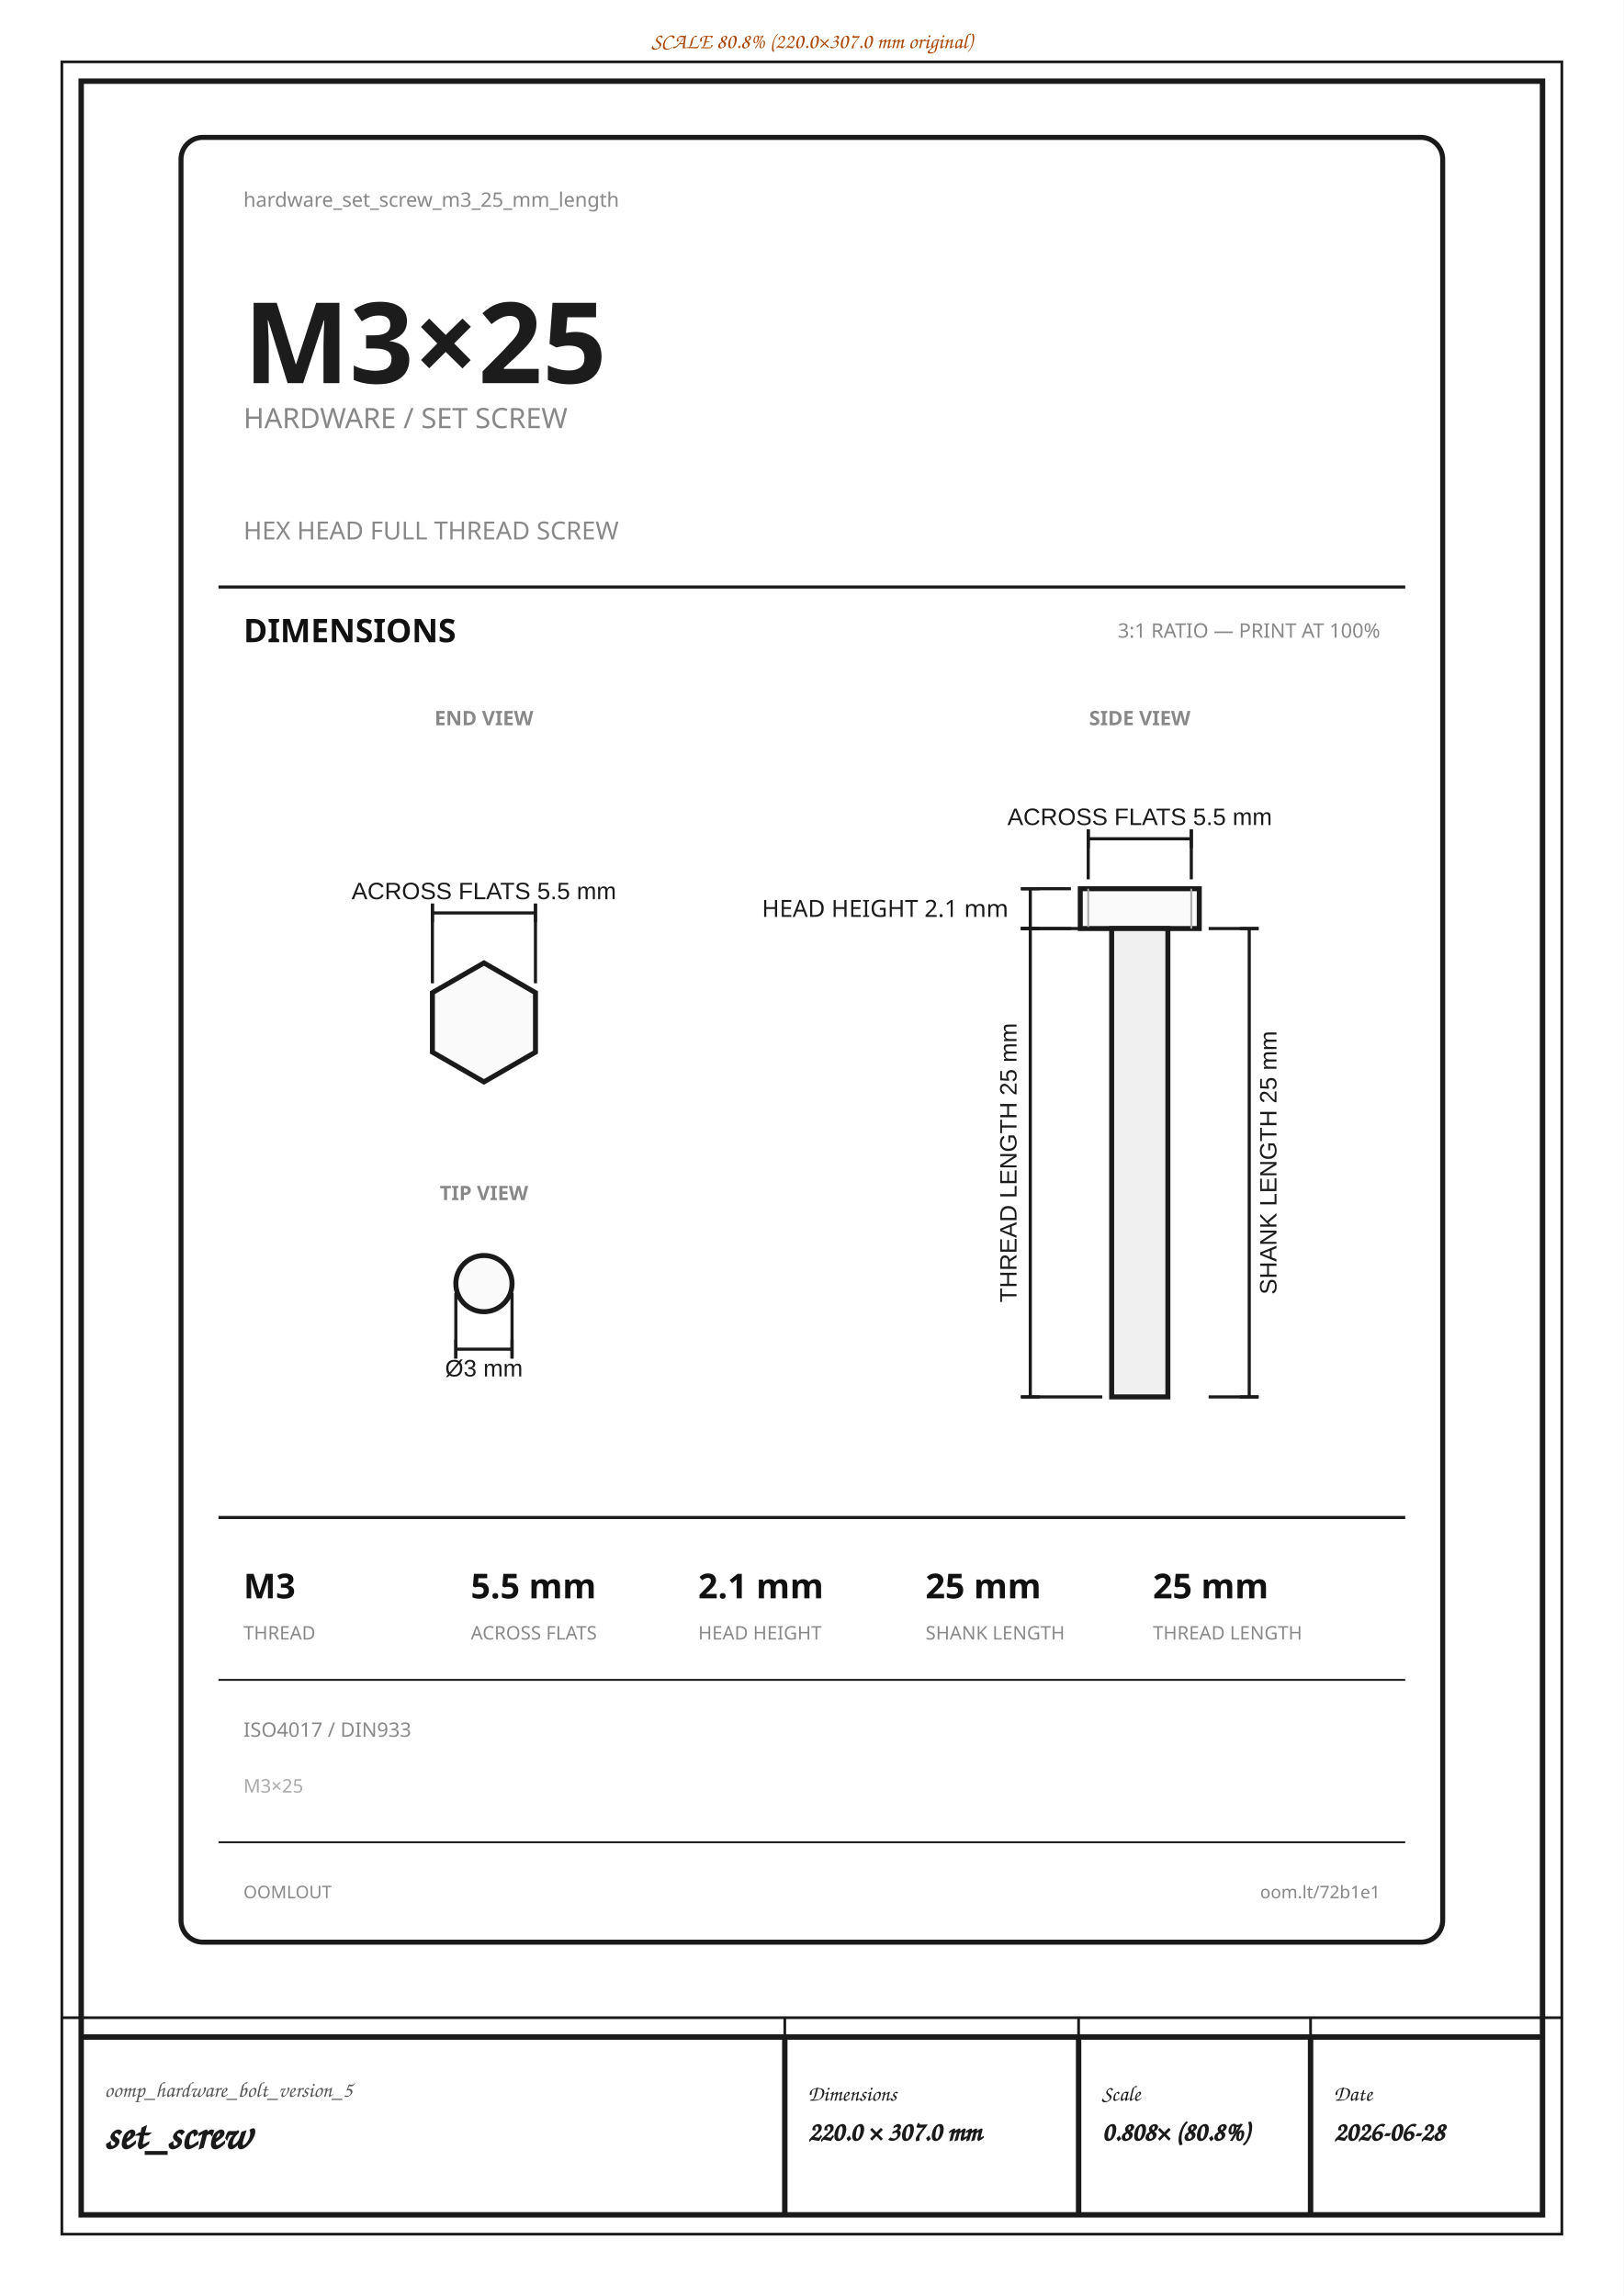
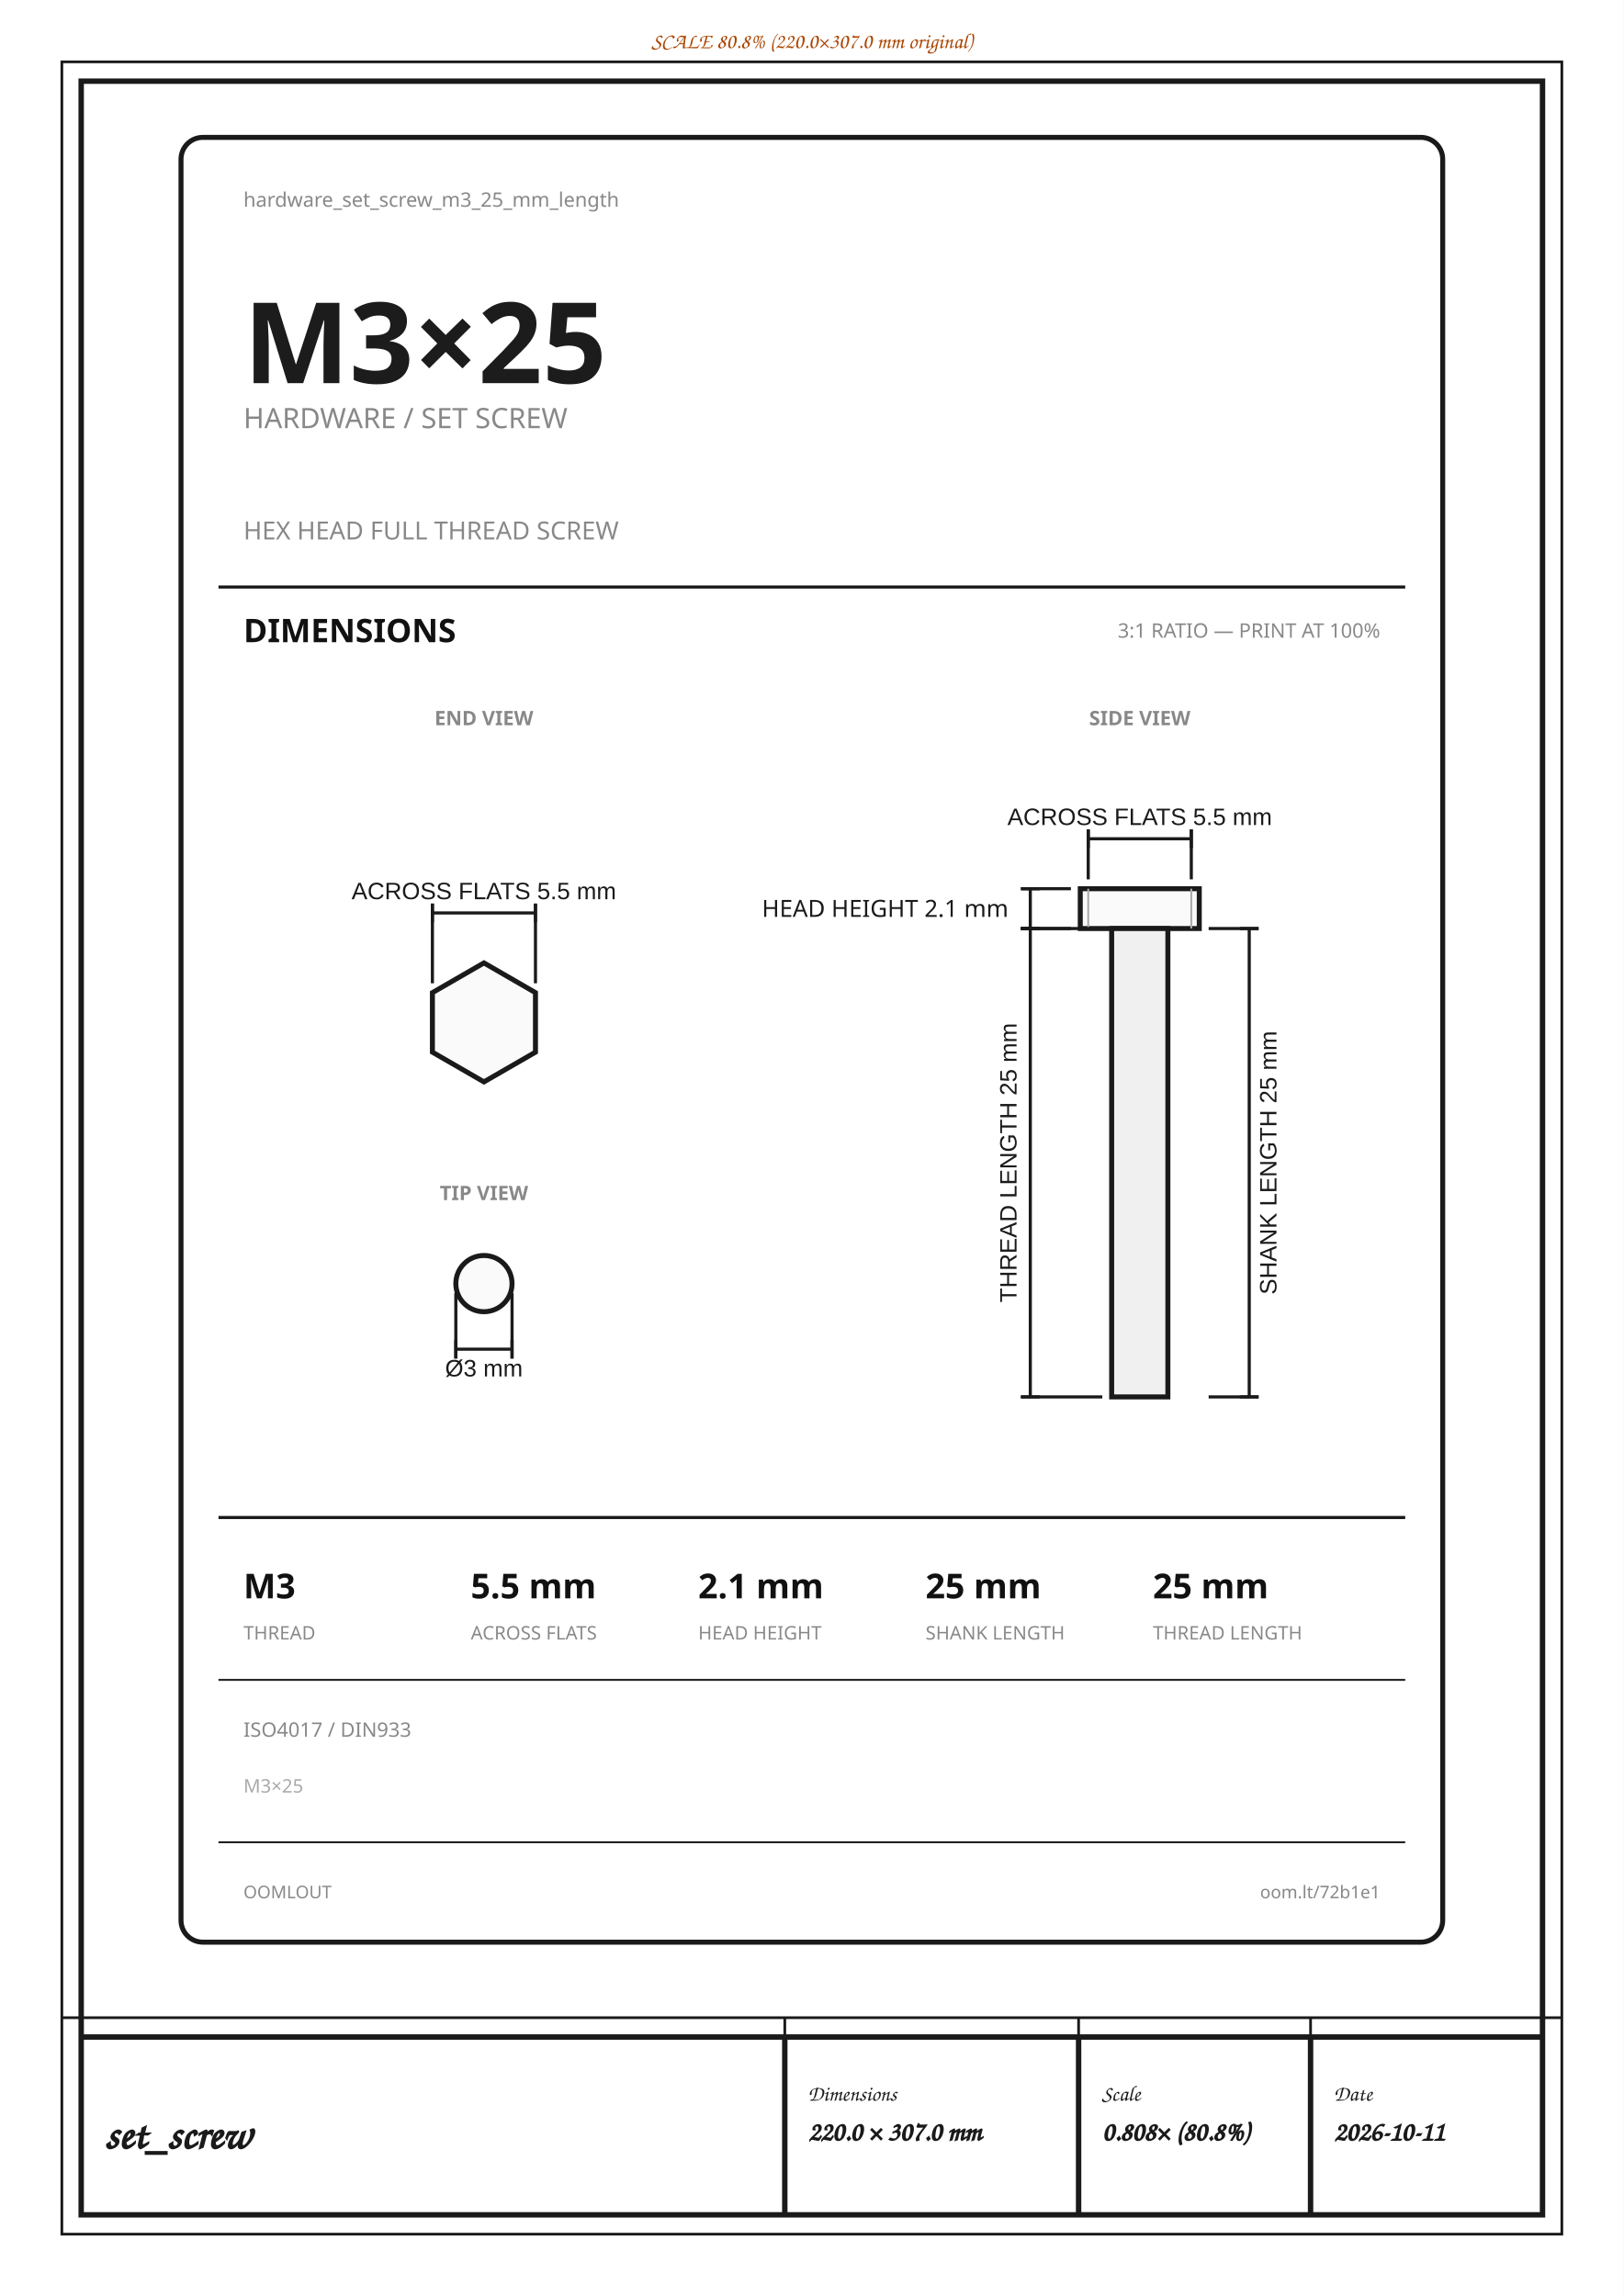
<svg xmlns="http://www.w3.org/2000/svg" width="210mm" height="297mm" viewBox="0 0 210 297">
  <rect x="0" y="0" width="210" height="297" fill="white" stroke="none" />
  <rect x="8" y="8" width="194" height="281" fill="none" stroke="#1A1A1A" stroke-width="0.35" />
  <rect x="10.5" y="10.5" width="189" height="276" fill="none" stroke="#1A1A1A" stroke-width="0.7" />
  <line x1="8" y1="261" x2="202" y2="261" stroke="#1A1A1A" stroke-width="0.35" />
  <line x1="10.5" y1="263.5" x2="199.5" y2="263.5" stroke="#1A1A1A" stroke-width="0.7" />
  <line x1="101.5" y1="261" x2="101.5" y2="286.5" stroke="#1A1A1A" stroke-width="0.35" />
  <line x1="101.5" y1="263.5" x2="101.5" y2="286.5" stroke="#1A1A1A" stroke-width="0.7" />
  <line x1="139.5" y1="261" x2="139.5" y2="286.5" stroke="#1A1A1A" stroke-width="0.35" />
  <line x1="139.5" y1="263.5" x2="139.5" y2="286.5" stroke="#1A1A1A" stroke-width="0.7" />
  <line x1="169.5" y1="261" x2="169.5" y2="286.5" stroke="#1A1A1A" stroke-width="0.35" />
  <line x1="169.5" y1="263.5" x2="169.5" y2="286.5" stroke="#1A1A1A" stroke-width="0.7" />
-   <text x="13.5" y="270.5" font-family="Swis721 Blk BT, comic sans ms" font-size="2.8" font-weight="normal" text-anchor="start" dominant-baseline="middle" fill="#555555" textLength="85" lengthAdjust="spacingAndGlyphs">oomp_hardware_bolt_version_5</text>
  <text x="13.5" y="276.5" font-family="Swis721 Blk BT, comic sans ms" font-size="5.5" font-weight="bold" text-anchor="start" dominant-baseline="middle" fill="#1A1A1A" textLength="85" lengthAdjust="spacingAndGlyphs">set_screw</text>
  <text x="104.5" y="271" font-family="Swis721 Blk BT, comic sans ms" font-size="2.8" font-weight="normal" text-anchor="start" dominant-baseline="middle" fill="#1A1A1A">Dimensions</text>
  <text x="104.5" y="276" font-family="Swis721 Blk BT, comic sans ms" font-size="3.5" font-weight="bold" text-anchor="start" dominant-baseline="middle" fill="#1A1A1A">220.0 × 307.0 mm</text>
  <text x="142.5" y="271" font-family="Swis721 Blk BT, comic sans ms" font-size="2.8" font-weight="normal" text-anchor="start" dominant-baseline="middle" fill="#1A1A1A">Scale</text>
  <text x="142.5" y="276" font-family="Swis721 Blk BT, comic sans ms" font-size="3.5" font-weight="bold" text-anchor="start" dominant-baseline="middle" fill="#1A1A1A">0.808× (80.8%)</text>
  <text x="172.5" y="271" font-family="Swis721 Blk BT, comic sans ms" font-size="2.8" font-weight="normal" text-anchor="start" dominant-baseline="middle" fill="#1A1A1A">Date</text>
-   <text x="172.5" y="276" font-family="Swis721 Blk BT, comic sans ms" font-size="3.5" font-weight="bold" text-anchor="start" dominant-baseline="middle" fill="#1A1A1A">2026-06-28</text>
+   <text x="172.5" y="276" font-family="Swis721 Blk BT, comic sans ms" font-size="3.5" font-weight="bold" text-anchor="start" dominant-baseline="middle" fill="#1A1A1A">2026-10-11</text>
  <text x="105" y="5.5" font-family="Swis721 Blk BT, comic sans ms" font-size="2.8" font-weight="normal" text-anchor="middle" dominant-baseline="middle" fill="#AA4400">SCALE 80.8%  (220.0×307.0 mm original)</text>
  <g transform="translate(16.1401,10.5) scale(0.807818)">
    <rect x="5" y="5" width="210" height="297" fill="#ffffff" stroke="none" />
    <rect x="9" y="9" width="202" height="289" rx="3.5" ry="3.5" fill="none" stroke="#1A1A1A" stroke-width="0.8" />
    <text x="19" y="19" font-family="sans-serif" font-size="3.2" text-anchor="start" dominant-baseline="middle" fill="#888888">hardware_set_screw_m3_25_mm_length</text>
    <text x="19" y="42" font-family="sans-serif" font-size="18" font-weight="bold" text-anchor="start" dominant-baseline="middle" fill="#1C1C1C">M3×25</text>
    <text x="19" y="54" font-family="sans-serif" font-size="4.5" text-anchor="start" dominant-baseline="middle" fill="#888888">HARDWARE / SET SCREW</text>
    <text x="19" y="72" font-family="sans-serif" font-size="4" text-anchor="start" dominant-baseline="middle" fill="#888888">HEX HEAD FULL THREAD SCREW</text>
    <line x1="15" y1="81" x2="205" y2="81" fill="#333333" stroke="#1A1A1A" stroke-width="0.5" />
    <text x="19" y="88" font-family="sans-serif" font-size="5.2" font-weight="bold" text-anchor="start" dominant-baseline="middle" fill="#111111">DIMENSIONS</text>
    <text x="201" y="88" font-family="sans-serif" font-size="3.2" text-anchor="end" dominant-baseline="middle" fill="#888888">3:1 RATIO  —  PRINT AT 100%</text>
    <text x="57.5" y="102" font-family="sans-serif" font-size="3.2" font-weight="bold" text-anchor="middle" dominant-baseline="middle" fill="#888888">END VIEW</text>
    <text x="162.5" y="102" font-family="sans-serif" font-size="3.2" font-weight="bold" text-anchor="middle" dominant-baseline="middle" fill="#888888">SIDE VIEW</text>
    <polygon points="57.5,141.192 49.25,145.955 49.25,155.482 57.5,160.245 65.75,155.482 65.75,145.955" fill="#FAFAFA" stroke="#1A1A1A" stroke-width="0.8" />
    <line x1="49.25" y1="144.455" x2="49.25" y2="131.692" fill="#1A1A1A" stroke="#1A1A1A" stroke-width="0.5" />
    <line x1="65.75" y1="144.455" x2="65.75" y2="131.692" fill="#1A1A1A" stroke="#1A1A1A" stroke-width="0.5" />
    <line x1="49.25" y1="133.192" x2="65.75" y2="133.192" fill="#1A1A1A" stroke="#1A1A1A" stroke-width="0.5" />
    <line x1="49.25" y1="134.692" x2="49.25" y2="131.692" fill="#1A1A1A" stroke="#1A1A1A" stroke-width="0.5" />
    <line x1="65.75" y1="134.692" x2="65.75" y2="131.692" fill="#1A1A1A" stroke="#1A1A1A" stroke-width="0.5" />
    <text x="57.5" y="129.912" font-family="Arial, Helvetica, sans-serif" font-size="3.8" text-anchor="middle" dominant-baseline="middle" fill="#1A1A1A">ACROSS FLATS  5.5 mm</text>
    <text x="57.5" y="178.045" font-family="sans-serif" font-size="3.2" font-weight="bold" text-anchor="middle" dominant-baseline="middle" fill="#888888">TIP VIEW</text>
    <circle cx="57.5" cy="192.545" r="4.5" fill="#FAFAFA" stroke="#1A1A1A" stroke-width="0.8" />
    <line x1="53" y1="194.045" x2="53" y2="204.545" fill="#1A1A1A" stroke="#1A1A1A" stroke-width="0.5" />
    <line x1="62" y1="194.045" x2="62" y2="204.545" fill="#1A1A1A" stroke="#1A1A1A" stroke-width="0.5" />
    <line x1="53" y1="203.045" x2="62" y2="203.045" fill="#1A1A1A" stroke="#1A1A1A" stroke-width="0.5" />
    <line x1="53" y1="204.545" x2="53" y2="201.545" fill="#1A1A1A" stroke="#1A1A1A" stroke-width="0.5" />
    <line x1="62" y1="204.545" x2="62" y2="201.545" fill="#1A1A1A" stroke="#1A1A1A" stroke-width="0.5" />
    <text x="57.5" y="206.325" font-family="Arial, Helvetica, sans-serif" font-size="3.8" text-anchor="middle" dominant-baseline="middle" fill="#1A1A1A">Ø3 mm</text>
    <rect x="152.974" y="129.312" width="19.053" height="6.375" fill="#FAFAFA" stroke="#1A1A1A" stroke-width="0.8" />
    <line x1="154.25" y1="135.688" x2="154.25" y2="129.312" fill="#333333" stroke="#AAAAAA" stroke-width="0.3" />
    <line x1="170.75" y1="135.688" x2="170.75" y2="129.312" fill="#333333" stroke="#AAAAAA" stroke-width="0.3" />
    <rect x="158" y="135.688" width="9" height="75" fill="#F0F0F0" stroke="#1A1A1A" stroke-width="0.8" />
    <line x1="154.25" y1="127.812" x2="154.25" y2="119.812" fill="#1A1A1A" stroke="#1A1A1A" stroke-width="0.5" />
    <line x1="170.75" y1="127.812" x2="170.75" y2="119.812" fill="#1A1A1A" stroke="#1A1A1A" stroke-width="0.5" />
    <line x1="154.25" y1="121.312" x2="170.75" y2="121.312" fill="#1A1A1A" stroke="#1A1A1A" stroke-width="0.5" />
    <line x1="154.25" y1="122.812" x2="154.25" y2="119.812" fill="#1A1A1A" stroke="#1A1A1A" stroke-width="0.5" />
    <line x1="170.75" y1="122.812" x2="170.75" y2="119.812" fill="#1A1A1A" stroke="#1A1A1A" stroke-width="0.5" />
    <text x="162.5" y="118.032" font-family="Arial, Helvetica, sans-serif" font-size="3.8" text-anchor="middle" dominant-baseline="middle" fill="#1A1A1A">ACROSS FLATS  5.5 mm</text>
    <line x1="151.474" y1="135.688" x2="143.474" y2="135.688" fill="#333333" stroke="#1A1A1A" stroke-width="0.5" />
    <line x1="143.474" y1="135.688" x2="146.474" y2="135.688" fill="#333333" stroke="#1A1A1A" stroke-width="0.5" />
    <line x1="151.474" y1="129.312" x2="143.474" y2="129.312" fill="#333333" stroke="#1A1A1A" stroke-width="0.5" />
    <line x1="143.474" y1="129.312" x2="146.474" y2="129.312" fill="#333333" stroke="#1A1A1A" stroke-width="0.5" />
    <line x1="144.974" y1="135.688" x2="144.974" y2="129.312" fill="#333333" stroke="#1A1A1A" stroke-width="0.5" />
    <text x="141.474" y="132.5" font-family="sans-serif" font-size="3.8" text-anchor="end" dominant-baseline="middle" fill="#1A1A1A">HEAD HEIGHT  2.1 mm</text>
    <line x1="173.526" y1="210.688" x2="181.526" y2="210.688" fill="#1A1A1A" stroke="#1A1A1A" stroke-width="0.5" />
    <line x1="173.526" y1="135.688" x2="181.526" y2="135.688" fill="#1A1A1A" stroke="#1A1A1A" stroke-width="0.5" />
    <line x1="180.026" y1="210.688" x2="180.026" y2="135.688" fill="#1A1A1A" stroke="#1A1A1A" stroke-width="0.5" />
    <line x1="178.526" y1="210.688" x2="181.526" y2="210.688" fill="#1A1A1A" stroke="#1A1A1A" stroke-width="0.5" />
    <line x1="178.526" y1="135.688" x2="181.526" y2="135.688" fill="#1A1A1A" stroke="#1A1A1A" stroke-width="0.5" />
    <text x="183.306" y="173.188" font-family="Arial, Helvetica, sans-serif" font-size="3.8" text-anchor="middle" dominant-baseline="middle" fill="#1A1A1A" transform="rotate(-90.000,183.3063,173.1875)">SHANK LENGTH  25 mm</text>
    <line x1="156.5" y1="210.688" x2="143.474" y2="210.688" fill="#1A1A1A" stroke="#1A1A1A" stroke-width="0.5" />
    <line x1="156.5" y1="135.688" x2="143.474" y2="135.688" fill="#1A1A1A" stroke="#1A1A1A" stroke-width="0.5" />
    <line x1="144.974" y1="210.688" x2="144.974" y2="135.688" fill="#1A1A1A" stroke="#1A1A1A" stroke-width="0.5" />
    <line x1="143.474" y1="210.688" x2="146.474" y2="210.688" fill="#1A1A1A" stroke="#1A1A1A" stroke-width="0.5" />
    <line x1="143.474" y1="135.688" x2="146.474" y2="135.688" fill="#1A1A1A" stroke="#1A1A1A" stroke-width="0.5" />
    <text x="141.694" y="173.188" font-family="Arial, Helvetica, sans-serif" font-size="3.8" text-anchor="middle" dominant-baseline="middle" fill="#1A1A1A" transform="rotate(-90.000,141.6937,173.1875)">THREAD LENGTH  25 mm</text>
    <line x1="15" y1="230" x2="205" y2="230" fill="#333333" stroke="#1A1A1A" stroke-width="0.5" />
    <text x="19" y="241" font-family="sans-serif" font-size="5.5" font-weight="bold" text-anchor="start" dominant-baseline="middle" fill="#111111">M3</text>
    <text x="19" y="248.5" font-family="sans-serif" font-size="3" text-anchor="start" dominant-baseline="middle" fill="#888888">THREAD</text>
    <text x="55.4" y="241" font-family="sans-serif" font-size="5.5" font-weight="bold" text-anchor="start" dominant-baseline="middle" fill="#111111">5.5 mm</text>
    <text x="55.4" y="248.5" font-family="sans-serif" font-size="3" text-anchor="start" dominant-baseline="middle" fill="#888888">ACROSS FLATS</text>
    <text x="91.8" y="241" font-family="sans-serif" font-size="5.5" font-weight="bold" text-anchor="start" dominant-baseline="middle" fill="#111111">2.1 mm</text>
    <text x="91.8" y="248.5" font-family="sans-serif" font-size="3" text-anchor="start" dominant-baseline="middle" fill="#888888">HEAD HEIGHT</text>
    <text x="128.2" y="241" font-family="sans-serif" font-size="5.5" font-weight="bold" text-anchor="start" dominant-baseline="middle" fill="#111111">25 mm</text>
    <text x="128.2" y="248.5" font-family="sans-serif" font-size="3" text-anchor="start" dominant-baseline="middle" fill="#888888">SHANK LENGTH</text>
    <text x="164.6" y="241" font-family="sans-serif" font-size="5.5" font-weight="bold" text-anchor="start" dominant-baseline="middle" fill="#111111">25 mm</text>
    <text x="164.6" y="248.5" font-family="sans-serif" font-size="3" text-anchor="start" dominant-baseline="middle" fill="#888888">THREAD LENGTH</text>
    <line x1="15" y1="256" x2="205" y2="256" fill="#333333" stroke="#1A1A1A" stroke-width="0.3" />
    <text x="19" y="264" font-family="sans-serif" font-size="3.2" text-anchor="start" dominant-baseline="middle" fill="#888888">ISO4017 / DIN933</text>
    <text x="19" y="273" font-family="sans-serif" font-size="3" text-anchor="start" dominant-baseline="middle" fill="#aaaaaa">M3×25</text>
    <line x1="15" y1="282" x2="205" y2="282" fill="#333333" stroke="#1A1A1A" stroke-width="0.3" />
    <text x="19" y="290" font-family="sans-serif" font-size="2.8" text-anchor="start" dominant-baseline="middle" fill="#888888">OOMLOUT</text>
    <text x="201" y="290" font-family="sans-serif" font-size="2.8" text-anchor="end" dominant-baseline="middle" fill="#888888">oom.lt/72b1e1</text>
  </g>
</svg>
